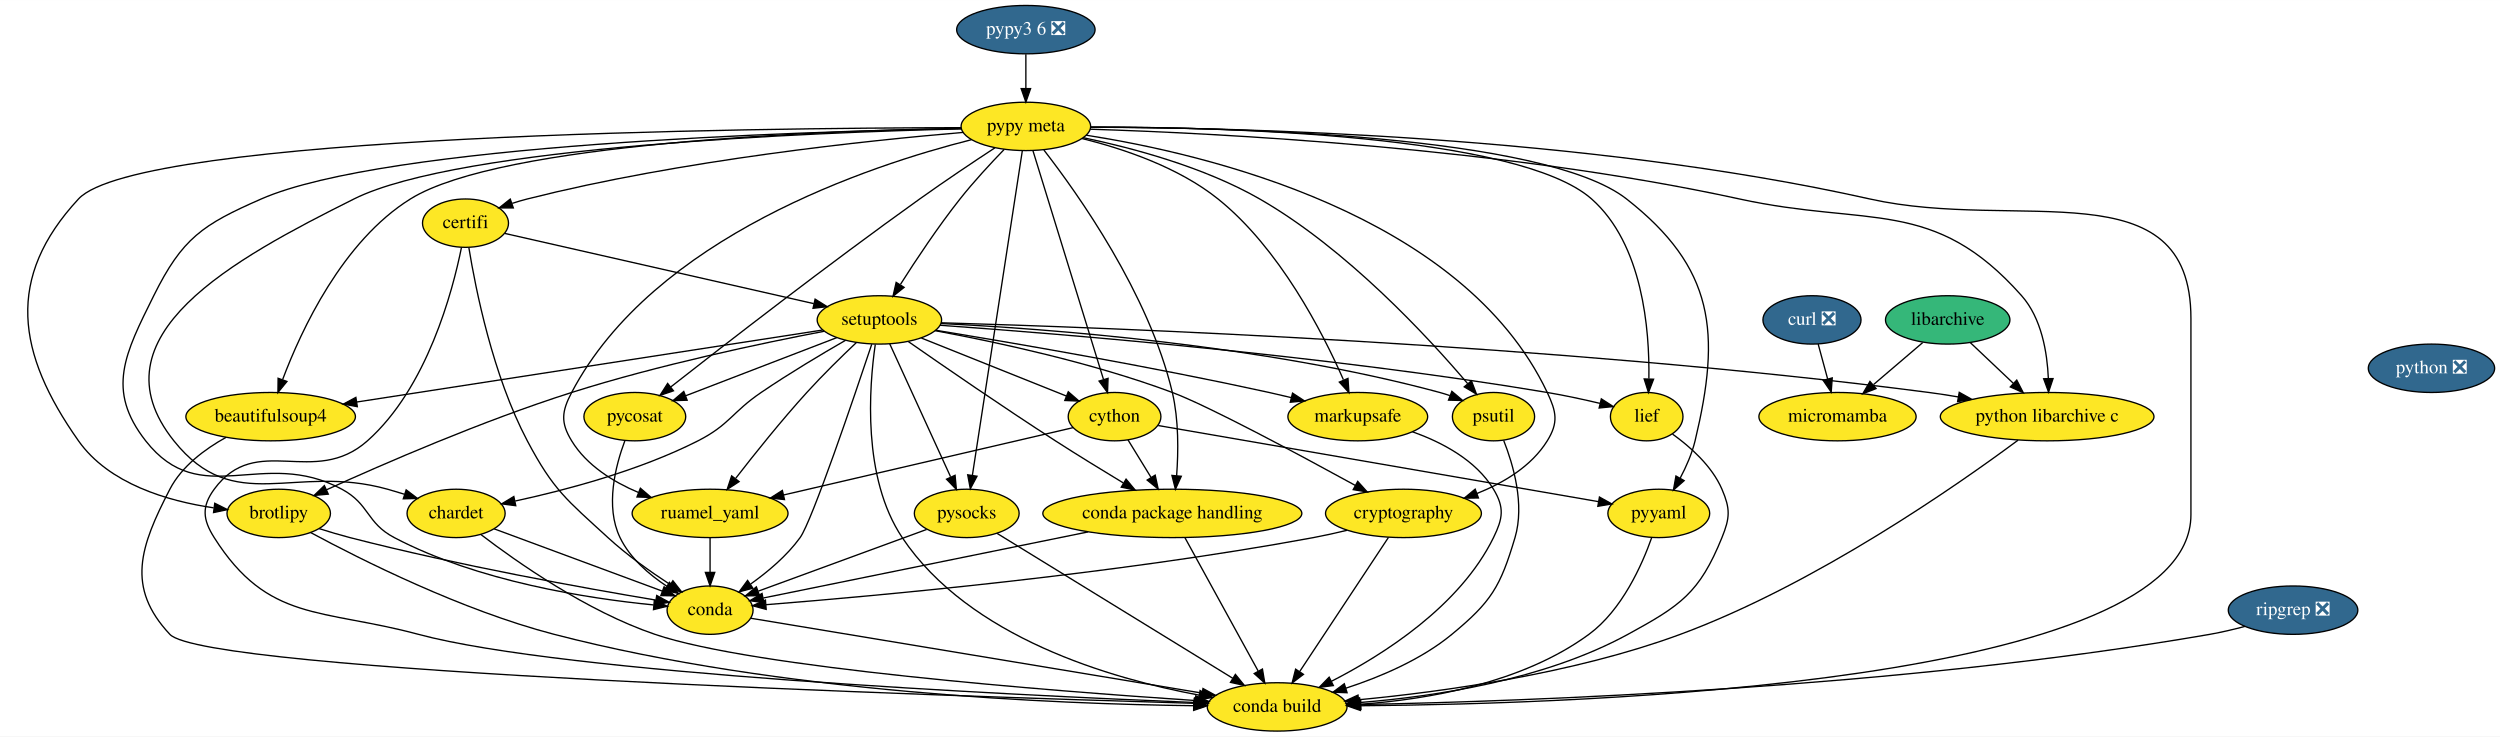
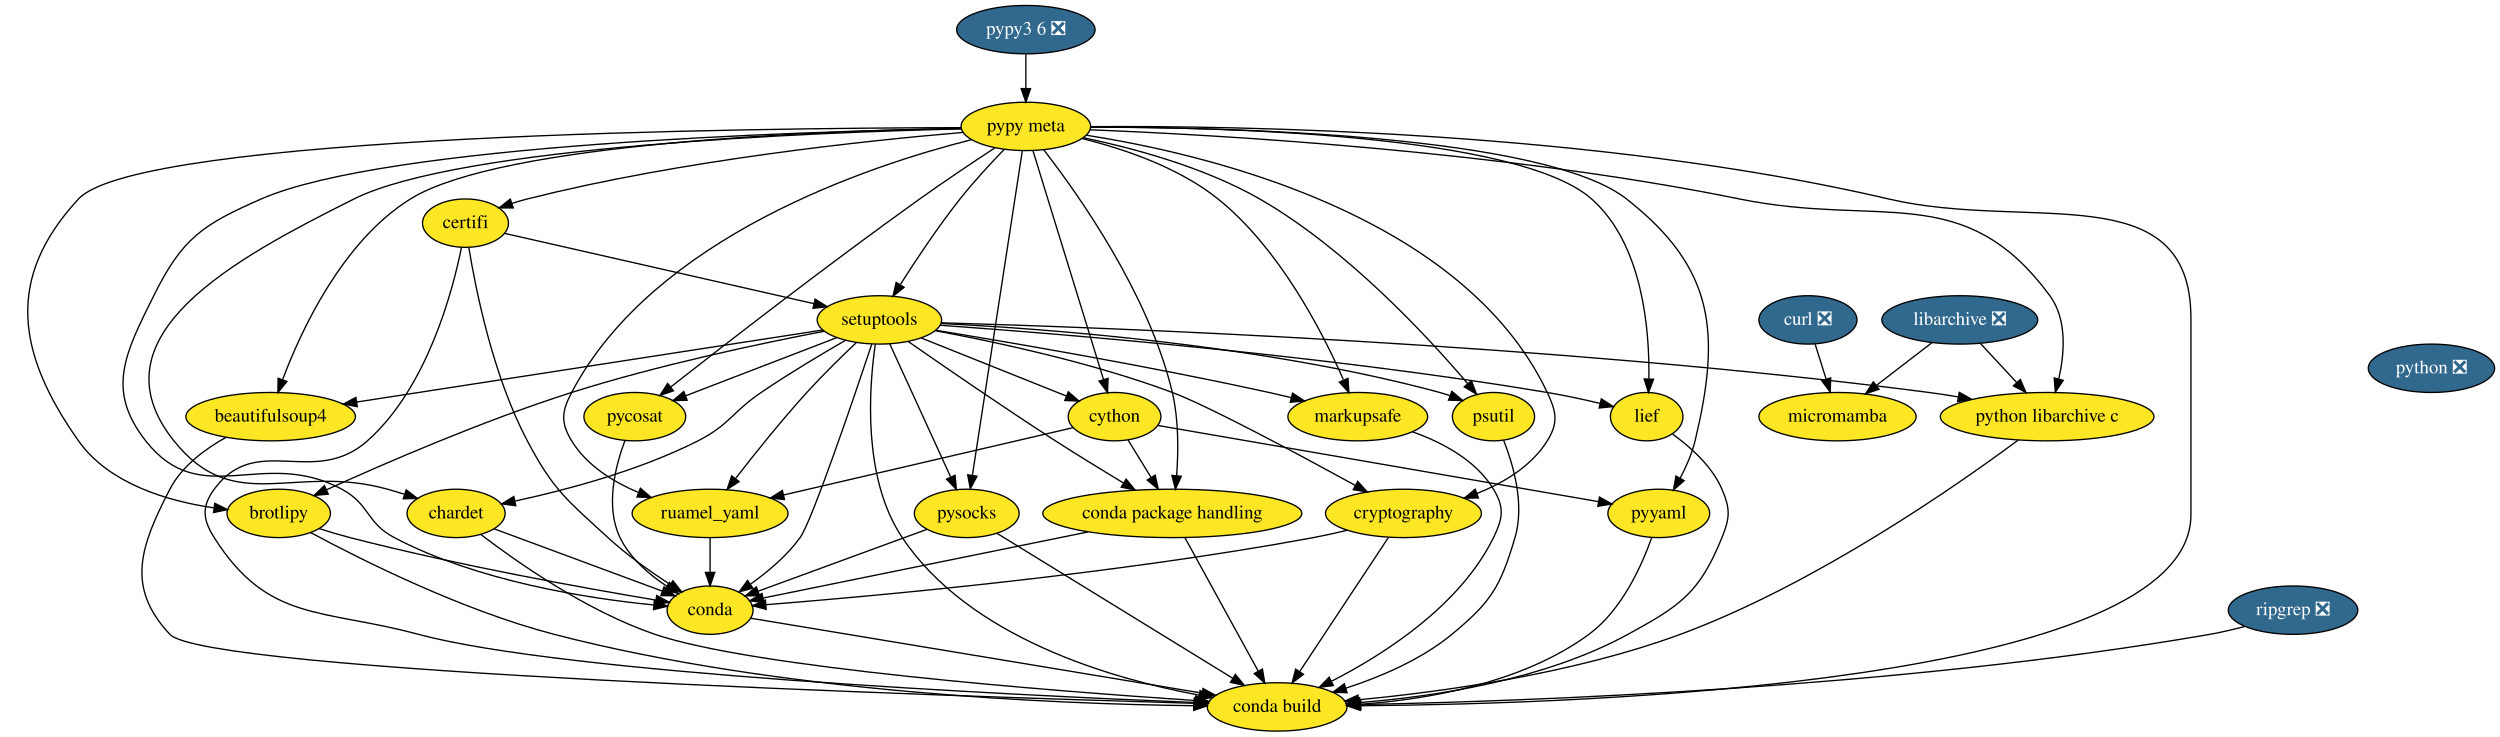
<svg xmlns="http://www.w3.org/2000/svg" xmlns:xlink="http://www.w3.org/1999/xlink" width="1860pt" height="548pt" viewBox="0.00 0.00 1860.41 548.00">
  <g id="graph0" class="graph" transform="scale(1 1) rotate(0) translate(4 544)">
    <polygon fill="white" stroke="transparent" points="-4,4 -4,-544 1856.41,-544 1856.41,4 -4,4" />
    <g id="node1" class="node">
      <g id="a_node1">
        <a xlink:href="https://github.com/conda-forge/beautifulsoup4-feedstock" xlink:title="beautifulsoup4">
          <ellipse fill="#fde725" stroke="black" cx="197.41" cy="-234" rx="63.09" ry="18" />
          <text text-anchor="middle" x="197.41" y="-230.3" font-family="Times,serif" font-size="14.00">beautifulsoup4</text>
        </a>
      </g>
    </g>
    <g id="node2" class="node">
      <g id="a_node2">
        <a xlink:href="https://github.com/conda-forge/conda-build-feedstock" xlink:title="conda build">
          <ellipse fill="#fde725" stroke="black" cx="946.41" cy="-18" rx="52" ry="18" />
          <text text-anchor="middle" x="946.41" y="-14.3" font-family="Times,serif" font-size="14.00">conda build</text>
        </a>
      </g>
    </g>
    <g id="edge1" class="edge">
      <path fill="none" stroke="black" d="M164.23,-218.62C148.52,-209.91 131.28,-197.13 122.41,-180 100.33,-137.38 89.57,-107.01 122.41,-72 148.41,-44.27 697.03,-26.11 884.36,-20.69" />
      <polygon fill="black" stroke="black" points="884.69,-24.19 894.59,-20.4 884.49,-17.19 884.69,-24.19" />
    </g>
    <g id="node3" class="node">
      <g id="a_node3">
        <a xlink:href="https://github.com/conda-forge/brotlipy-feedstock" xlink:title="brotlipy">
          <ellipse fill="#fde725" stroke="black" cx="203.41" cy="-162" rx="38.5" ry="18" />
          <text text-anchor="middle" x="203.41" y="-158.3" font-family="Times,serif" font-size="14.00">brotlipy</text>
        </a>
      </g>
    </g>
    <g id="edge2" class="edge">
      <path fill="none" stroke="black" d="M227.14,-147.77C264.46,-127.65 339.68,-89.83 408.41,-72 576.6,-28.35 782.91,-20.12 884.23,-18.9" />
      <polygon fill="black" stroke="black" points="884.33,-22.4 894.29,-18.8 884.26,-15.4 884.33,-22.4" />
    </g>
    <g id="node4" class="node">
      <g id="a_node4">
        <a xlink:href="https://github.com/conda-forge/conda-feedstock" xlink:title="conda">
          <ellipse fill="#fde725" stroke="black" cx="524.41" cy="-90" rx="32" ry="18" />
          <text text-anchor="middle" x="524.41" y="-86.3" font-family="Times,serif" font-size="14.00">conda</text>
        </a>
      </g>
    </g>
    <g id="edge3" class="edge">
      <path fill="none" stroke="black" d="M233.5,-150.68C240.94,-148.32 248.92,-145.93 256.41,-144 336.27,-123.37 431.3,-106.31 484.04,-97.49" />
      <polygon fill="black" stroke="black" points="484.71,-100.93 494.01,-95.84 483.57,-94.02 484.71,-100.93" />
    </g>
    <g id="edge4" class="edge">
      <path fill="none" stroke="black" d="M554.76,-83.97C625.09,-72.3 800.1,-43.27 890.46,-28.28" />
      <polygon fill="black" stroke="black" points="891.22,-31.7 900.51,-26.61 890.08,-24.8 891.22,-31.7" />
    </g>
    <g id="node5" class="node">
      <g id="a_node5">
        <a xlink:href="https://github.com/conda-forge/certifi-feedstock" xlink:title="certifi">
          <ellipse fill="#fde725" stroke="black" cx="342.41" cy="-378" rx="32" ry="18" />
          <text text-anchor="middle" x="342.41" y="-374.3" font-family="Times,serif" font-size="14.00">certifi</text>
        </a>
      </g>
    </g>
    <g id="edge5" class="edge">
      <path fill="none" stroke="black" d="M339.42,-359.94C332.81,-327.22 313.84,-255.4 269.41,-216 229.65,-180.75 186.82,-222.86 155.41,-180 145.95,-167.09 146.85,-157.52 155.41,-144 195.38,-80.83 235.22,-91.4 307.41,-72 415.3,-43 746.85,-26.89 884.99,-21.29" />
      <polygon fill="black" stroke="black" points="885.14,-24.79 894.99,-20.89 884.86,-17.79 885.14,-24.79" />
    </g>
    <g id="edge6" class="edge">
      <path fill="none" stroke="black" d="M344.93,-359.67C349.89,-329.18 362.72,-264.57 388.41,-216 407.88,-179.18 417.72,-172.16 448.41,-144 462.54,-131.03 480,-118.64 494.62,-109.11" />
      <polygon fill="black" stroke="black" points="496.75,-111.9 503.29,-103.56 492.98,-106 496.75,-111.9" />
    </g>
    <g id="node6" class="node">
      <g id="a_node6">
        <a xlink:href="https://github.com/conda-forge/setuptools-feedstock" xlink:title="setuptools">
          <ellipse fill="#fde725" stroke="black" cx="650.41" cy="-306" rx="46.29" ry="18" />
          <text text-anchor="middle" x="650.41" y="-302.3" font-family="Times,serif" font-size="14.00">setuptools</text>
        </a>
      </g>
    </g>
    <g id="edge7" class="edge">
      <path fill="none" stroke="black" d="M371.66,-370.35C424.61,-358.32 536.85,-332.81 601.59,-318.09" />
      <polygon fill="black" stroke="black" points="602.58,-321.46 611.56,-315.83 601.03,-314.63 602.58,-321.46" />
    </g>
    <g id="edge8" class="edge">
      <path fill="none" stroke="black" d="M608.2,-298.48C528.51,-286.16 355.51,-259.43 261.44,-244.89" />
      <polygon fill="black" stroke="black" points="261.9,-241.42 251.48,-243.36 260.83,-248.34 261.9,-241.42" />
    </g>
    <g id="edge9" class="edge">
      <path fill="none" stroke="black" d="M647.36,-287.76C642.78,-256.28 637.54,-188.61 667.41,-144 717.19,-69.64 822.41,-39.01 888.45,-26.76" />
      <polygon fill="black" stroke="black" points="889.07,-30.21 898.3,-25.01 887.85,-23.31 889.07,-30.21" />
    </g>
    <g id="edge10" class="edge">
      <path fill="none" stroke="black" d="M609.34,-297.56C563.09,-288.7 485.97,-272.5 421.41,-252 355.48,-231.06 281.47,-198.92 238.86,-179.53" />
      <polygon fill="black" stroke="black" points="240.3,-176.34 229.75,-175.37 237.38,-182.71 240.3,-176.34" />
    </g>
    <g id="edge11" class="edge">
      <path fill="none" stroke="black" d="M644.72,-287.87C631.7,-248.92 600.2,-156.15 591.41,-144 581.59,-130.43 567.39,-118.52 554.59,-109.44" />
      <polygon fill="black" stroke="black" points="556.27,-106.35 546.03,-103.63 552.33,-112.14 556.27,-106.35" />
    </g>
    <g id="node7" class="node">
      <g id="a_node7">
        <a xlink:href="https://github.com/conda-forge/chardet-feedstock" xlink:title="chardet">
          <ellipse fill="#fde725" stroke="black" cx="335.41" cy="-162" rx="36.5" ry="18" />
          <text text-anchor="middle" x="335.41" y="-158.3" font-family="Times,serif" font-size="14.00">chardet</text>
        </a>
      </g>
    </g>
    <g id="edge12" class="edge">
      <path fill="none" stroke="black" d="M625.29,-290.87C607.43,-280.59 583.04,-266.05 562.41,-252 540.66,-237.19 538.87,-227.92 515.41,-216 471.6,-193.75 416.94,-179.32 379.41,-171.22" />
      <polygon fill="black" stroke="black" points="379.81,-167.73 369.3,-169.1 378.37,-174.58 379.81,-167.73" />
    </g>
    <g id="node8" class="node">
      <g id="a_node8">
        <a xlink:href="https://github.com/conda-forge/cython-feedstock" xlink:title="cython">
          <ellipse fill="#fde725" stroke="black" cx="825.41" cy="-234" rx="34.5" ry="18" />
          <text text-anchor="middle" x="825.41" y="-230.3" font-family="Times,serif" font-size="14.00">cython</text>
        </a>
      </g>
    </g>
    <g id="edge13" class="edge">
      <path fill="none" stroke="black" d="M681.69,-292.49C711.99,-280.37 757.87,-262.02 789.6,-249.32" />
      <polygon fill="black" stroke="black" points="790.98,-252.54 798.96,-245.58 788.38,-246.04 790.98,-252.54" />
    </g>
    <g id="node9" class="node">
      <g id="a_node9">
        <a xlink:href="https://github.com/conda-forge/ruamel_yaml-feedstock" xlink:title="ruamel_yaml">
          <ellipse fill="#fde725" stroke="black" cx="524.41" cy="-162" rx="58" ry="18" />
          <text text-anchor="middle" x="524.41" y="-158.3" font-family="Times,serif" font-size="14.00">ruamel_yaml</text>
        </a>
      </g>
    </g>
    <g id="edge14" class="edge">
      <path fill="none" stroke="black" d="M633.37,-289.24C622.48,-278.94 608.24,-265.03 596.41,-252 577.57,-231.27 557.65,-206.39 543.55,-188.21" />
      <polygon fill="black" stroke="black" points="546,-185.66 537.13,-179.87 540.46,-189.93 546,-185.66" />
    </g>
    <g id="node10" class="node">
      <g id="a_node10">
        <a xlink:href="https://github.com/conda-forge/conda-package-handling-feedstock" xlink:title="conda package handling">
          <ellipse fill="#fde725" stroke="black" cx="868.41" cy="-162" rx="96.38" ry="18" />
          <text text-anchor="middle" x="868.41" y="-158.3" font-family="Times,serif" font-size="14.00">conda package handling</text>
        </a>
      </g>
    </g>
    <g id="edge15" class="edge">
      <path fill="none" stroke="black" d="M671.97,-289.86C697.76,-271.88 742.34,-241.15 781.41,-216 797.82,-205.44 816.24,-194.13 831.9,-184.69" />
      <polygon fill="black" stroke="black" points="833.99,-187.51 840.76,-179.36 830.39,-181.51 833.99,-187.51" />
    </g>
    <g id="node11" class="node">
      <g id="a_node11">
        <a xlink:href="https://github.com/conda-forge/python-libarchive-c-feedstock" xlink:title="python libarchive c">
          <ellipse fill="#fde725" stroke="black" cx="1519.41" cy="-234" rx="79.5" ry="18" />
          <text text-anchor="middle" x="1519.41" y="-230.3" font-family="Times,serif" font-size="14.00">python libarchive c</text>
        </a>
      </g>
    </g>
    <g id="edge16" class="edge">
      <path fill="none" stroke="black" d="M696.38,-303.86C817.25,-300.42 1153.79,-288.1 1431.41,-252 1438.51,-251.08 1445.91,-249.93 1453.27,-248.68" />
      <polygon fill="black" stroke="black" points="1454,-252.11 1463.24,-246.92 1452.78,-245.21 1454,-252.11" />
    </g>
    <g id="node12" class="node">
      <g id="a_node12">
        <a xlink:href="https://github.com/conda-forge/markupsafe-feedstock" xlink:title="markupsafe">
          <ellipse fill="#fde725" stroke="black" cx="1006.41" cy="-234" rx="52" ry="18" />
          <text text-anchor="middle" x="1006.41" y="-230.3" font-family="Times,serif" font-size="14.00">markupsafe</text>
        </a>
      </g>
    </g>
    <g id="edge17" class="edge">
      <path fill="none" stroke="black" d="M692.38,-298.3C748.94,-289.04 852.68,-271.29 940.41,-252 945.75,-250.82 951.32,-249.52 956.86,-248.17" />
      <polygon fill="black" stroke="black" points="957.87,-251.52 966.73,-245.71 956.18,-244.73 957.87,-251.52" />
    </g>
    <g id="node13" class="node">
      <g id="a_node13">
        <a xlink:href="https://github.com/conda-forge/psutil-feedstock" xlink:title="psutil">
          <ellipse fill="#fde725" stroke="black" cx="1107.41" cy="-234" rx="30.59" ry="18" />
          <text text-anchor="middle" x="1107.41" y="-230.3" font-family="Times,serif" font-size="14.00">psutil</text>
        </a>
      </g>
    </g>
    <g id="edge18" class="edge">
      <path fill="none" stroke="black" d="M696.25,-303.29C773.89,-299.49 935.67,-287.63 1067.41,-252 1069.89,-251.33 1072.43,-250.53 1074.95,-249.66" />
      <polygon fill="black" stroke="black" points="1076.43,-252.84 1084.52,-246 1073.93,-246.3 1076.43,-252.84" />
    </g>
    <g id="node14" class="node">
      <g id="a_node14">
        <a xlink:href="https://github.com/conda-forge/pycosat-feedstock" xlink:title="pycosat">
          <ellipse fill="#fde725" stroke="black" cx="468.41" cy="-234" rx="37.89" ry="18" />
          <text text-anchor="middle" x="468.41" y="-230.3" font-family="Times,serif" font-size="14.00">pycosat</text>
        </a>
      </g>
    </g>
    <g id="edge19" class="edge">
      <path fill="none" stroke="black" d="M618.7,-292.81C587.37,-280.76 539.43,-262.32 506.15,-249.52" />
      <polygon fill="black" stroke="black" points="507.35,-246.23 496.76,-245.9 504.83,-252.76 507.35,-246.23" />
    </g>
    <g id="node15" class="node">
      <g id="a_node15">
        <a xlink:href="https://github.com/conda-forge/pysocks-feedstock" xlink:title="pysocks">
          <ellipse fill="#fde725" stroke="black" cx="715.41" cy="-162" rx="39" ry="18" />
          <text text-anchor="middle" x="715.41" y="-158.3" font-family="Times,serif" font-size="14.00">pysocks</text>
        </a>
      </g>
    </g>
    <g id="edge20" class="edge">
      <path fill="none" stroke="black" d="M658.12,-288.15C669.31,-263.71 690.15,-218.17 703.37,-189.29" />
      <polygon fill="black" stroke="black" points="706.73,-190.37 707.71,-179.82 700.36,-187.46 706.73,-190.37" />
    </g>
    <g id="node16" class="node">
      <g id="a_node16">
        <a xlink:href="https://github.com/conda-forge/cryptography-feedstock" xlink:title="cryptography">
          <ellipse fill="#fde725" stroke="black" cx="1040.41" cy="-162" rx="58" ry="18" />
          <text text-anchor="middle" x="1040.41" y="-158.3" font-family="Times,serif" font-size="14.00">cryptography</text>
        </a>
      </g>
    </g>
    <g id="edge21" class="edge">
      <path fill="none" stroke="black" d="M691.86,-297.98C736.38,-289.74 808.76,-274.31 868.41,-252 895.25,-241.96 962.63,-205.82 1004.64,-182.79" />
      <polygon fill="black" stroke="black" points="1006.37,-185.84 1013.45,-177.95 1003,-179.7 1006.37,-185.84" />
    </g>
    <g id="node17" class="node">
      <g id="a_node17">
        <a xlink:href="https://github.com/conda-forge/lief-feedstock" xlink:title="lief">
          <ellipse fill="#fde725" stroke="black" cx="1221.41" cy="-234" rx="27" ry="18" />
          <text text-anchor="middle" x="1221.41" y="-230.3" font-family="Times,serif" font-size="14.00">lief</text>
        </a>
      </g>
    </g>
    <g id="edge22" class="edge">
      <path fill="none" stroke="black" d="M695.54,-302C783.12,-295.79 982.02,-279.71 1147.41,-252 1160.31,-249.84 1174.32,-246.8 1186.65,-243.89" />
      <polygon fill="black" stroke="black" points="1187.65,-247.25 1196.55,-241.49 1186.01,-240.44 1187.65,-247.25" />
    </g>
    <g id="edge23" class="edge">
      <path fill="none" stroke="black" d="M353.73,-146.38C380.48,-125.9 432.59,-89.27 483.41,-72 556.41,-47.18 777.36,-29.94 885.49,-22.75" />
      <polygon fill="black" stroke="black" points="885.84,-26.23 895.59,-22.09 885.38,-19.25 885.84,-26.23" />
    </g>
    <g id="edge24" class="edge">
      <path fill="none" stroke="black" d="M363.7,-150.52C397.02,-138.18 452.41,-117.66 488.67,-104.24" />
      <polygon fill="black" stroke="black" points="490.19,-107.4 498.36,-100.65 487.76,-100.84 490.19,-107.4" />
    </g>
    <g id="edge27" class="edge">
      <path fill="none" stroke="black" d="M794.61,-225.84C743.91,-214.05 642.19,-190.39 579.05,-175.71" />
      <polygon fill="black" stroke="black" points="579.79,-172.29 569.26,-173.43 578.2,-179.1 579.79,-172.29" />
    </g>
    <g id="edge28" class="edge">
      <path fill="none" stroke="black" d="M835.38,-216.76C840.49,-208.44 846.84,-198.1 852.6,-188.73" />
      <polygon fill="black" stroke="black" points="855.64,-190.48 857.89,-180.12 849.67,-186.81 855.64,-190.48" />
    </g>
    <g id="node20" class="node">
      <g id="a_node20">
        <a xlink:href="https://github.com/conda-forge/pyyaml-feedstock" xlink:title="pyyaml">
          <ellipse fill="#fde725" stroke="black" cx="1230.41" cy="-162" rx="37.89" ry="18" />
          <text text-anchor="middle" x="1230.41" y="-158.3" font-family="Times,serif" font-size="14.00">pyyaml</text>
        </a>
      </g>
    </g>
    <g id="edge26" class="edge">
      <path fill="none" stroke="black" d="M857.87,-227.39C929.87,-214.95 1103.09,-185.01 1185.45,-170.77" />
      <polygon fill="black" stroke="black" points="1186.25,-174.18 1195.5,-169.03 1185.05,-167.29 1186.25,-174.18" />
    </g>
    <g id="edge30" class="edge">
      <path fill="none" stroke="black" d="M524.41,-143.7C524.41,-135.98 524.41,-126.71 524.41,-118.11" />
      <polygon fill="black" stroke="black" points="527.91,-118.1 524.41,-108.1 520.91,-118.1 527.91,-118.1" />
    </g>
    <g id="edge31" class="edge">
      <path fill="none" stroke="black" d="M877.82,-143.87C891.36,-119.22 916.45,-73.54 932.24,-44.79" />
      <polygon fill="black" stroke="black" points="935.46,-46.2 937.21,-35.75 929.32,-42.83 935.46,-46.2" />
    </g>
    <g id="edge32" class="edge">
      <path fill="none" stroke="black" d="M805.71,-148.24C735.33,-133.92 623.25,-111.11 564.04,-99.07" />
      <polygon fill="black" stroke="black" points="564.47,-95.58 553.97,-97.02 563.07,-102.44 564.47,-95.58" />
    </g>
    <g id="edge35" class="edge">
      <path fill="none" stroke="black" d="M1497.78,-216.52C1453.31,-183.51 1347.31,-109.28 1246.41,-72 1166.63,-42.53 1068.71,-29.17 1006.92,-23.31" />
      <polygon fill="black" stroke="black" points="1007.22,-19.82 996.94,-22.4 1006.58,-26.79 1007.22,-19.82" />
    </g>
    <g id="edge36" class="edge">
      <path fill="none" stroke="black" d="M1047.07,-222.77C1069.04,-214.94 1094.29,-201.69 1107.41,-180 1115.68,-166.31 1114.44,-158.37 1107.41,-144 1082.48,-93.1 1025.73,-56.96 986.73,-37.04" />
      <polygon fill="black" stroke="black" points="988.23,-33.88 977.72,-32.56 985.11,-40.14 988.23,-33.88" />
    </g>
    <g id="edge37" class="edge">
      <path fill="none" stroke="black" d="M1114.97,-216.34C1122.12,-198.26 1130.75,-168.68 1123.41,-144 1112.51,-107.37 1105.88,-96.32 1076.41,-72 1053.57,-53.16 1023.13,-40.26 997.45,-31.91" />
      <polygon fill="black" stroke="black" points="998.45,-28.56 987.87,-28.93 996.38,-35.25 998.45,-28.56" />
    </g>
    <g id="edge38" class="edge">
      <path fill="none" stroke="black" d="M460.98,-216.02C454.02,-197.41 446.22,-167.12 457.41,-144 464.77,-128.78 478.87,-116.6 492.24,-107.78" />
      <polygon fill="black" stroke="black" points="494.17,-110.7 500.84,-102.46 490.5,-104.74 494.17,-110.7" />
    </g>
    <g id="edge39" class="edge">
      <path fill="none" stroke="black" d="M737.98,-147.13C778.93,-121.95 865.65,-68.64 913.31,-39.35" />
      <polygon fill="black" stroke="black" points="915.33,-42.21 922.01,-34 911.66,-36.25 915.33,-42.21" />
    </g>
    <g id="edge40" class="edge">
      <path fill="none" stroke="black" d="M685.56,-150.06C651.71,-137.66 596.52,-117.43 560.33,-104.17" />
      <polygon fill="black" stroke="black" points="561.26,-100.78 550.66,-100.62 558.85,-107.35 561.26,-100.78" />
    </g>
    <g id="edge41" class="edge">
      <path fill="none" stroke="black" d="M1029.25,-144.15C1012.93,-119.49 982.4,-73.37 963.31,-44.53" />
      <polygon fill="black" stroke="black" points="965.98,-42.23 957.54,-35.82 960.15,-46.1 965.98,-42.23" />
    </g>
    <g id="edge42" class="edge">
      <path fill="none" stroke="black" d="M998.42,-149.45C990.17,-147.44 981.55,-145.51 973.41,-144 824.75,-116.49 645.63,-100.37 566.03,-94.08" />
      <polygon fill="black" stroke="black" points="566.16,-90.58 555.92,-93.29 565.62,-97.56 566.16,-90.58" />
    </g>
    <g id="edge43" class="edge">
      <path fill="none" stroke="black" d="M1240.64,-221.02C1253.71,-211.65 1269.94,-197.34 1277.41,-180 1283.73,-165.3 1283.43,-158.82 1277.41,-144 1260.62,-102.65 1246.58,-93.39 1207.41,-72 1144.95,-37.89 1063.24,-25.63 1008.02,-21.29" />
      <polygon fill="black" stroke="black" points="1008.25,-17.8 998.02,-20.56 1007.74,-24.78 1008.25,-17.8" />
    </g>
    <g id="node18" class="node">
      <g id="a_node18">
        <a xlink:href="https://github.com/conda-forge/curl-feedstock/pull/79" xlink:title="curl ❎">
-           <ellipse fill="#31688e" stroke="black" cx="1344.41" cy="-306" rx="36.5" ry="18" />
-           <text text-anchor="middle" x="1344.41" y="-302.3" font-family="Times,serif" font-size="14.00" fill="white">curl ❎</text>
+           <ellipse fill="#31688e" stroke="black" cx="1341.41" cy="-306" rx="36.5" ry="18" />
+           <text text-anchor="middle" x="1341.41" y="-302.3" font-family="Times,serif" font-size="14.00" fill="white">curl ❎</text>
        </a>
      </g>
    </g>
    <g id="node19" class="node">
      <g id="a_node19">
        <a xlink:href="https://github.com/conda-forge/micromamba-feedstock" xlink:title="micromamba">
          <ellipse fill="#fde725" stroke="black" cx="1363.41" cy="-234" rx="58.5" ry="18" />
          <text text-anchor="middle" x="1363.41" y="-230.3" font-family="Times,serif" font-size="14.00">micromamba</text>
        </a>
      </g>
    </g>
    <g id="edge25" class="edge">
-       <path fill="none" stroke="black" d="M1349.01,-288.05C1351.12,-280.26 1353.68,-270.82 1356.06,-262.08" />
-       <polygon fill="black" stroke="black" points="1359.48,-262.84 1358.72,-252.28 1352.72,-261.01 1359.48,-262.84" />
+       <path fill="none" stroke="black" d="M1346.73,-288.05C1349.18,-280.26 1352.15,-270.82 1354.9,-262.08" />
+       <polygon fill="black" stroke="black" points="1358.32,-262.86 1357.98,-252.28 1351.64,-260.77 1358.32,-262.86" />
    </g>
    <g id="edge29" class="edge">
      <path fill="none" stroke="black" d="M1225.17,-144.07C1217.99,-123.74 1203.07,-90.11 1178.41,-72 1128.87,-35.63 1058.57,-23.63 1008.36,-19.96" />
      <polygon fill="black" stroke="black" points="1008.49,-16.46 998.28,-19.32 1008.04,-23.45 1008.49,-16.46" />
    </g>
    <g id="node21" class="node">
      <g id="a_node21">
-         <a xlink:href="https://github.com/conda-forge/libarchive-feedstock" xlink:title="libarchive">
-           <ellipse fill="#35b779" stroke="black" cx="1445.41" cy="-306" rx="46.29" ry="18" />
-           <text text-anchor="middle" x="1445.41" y="-302.3" font-family="Times,serif" font-size="14.00">libarchive</text>
+         <a xlink:href="https://github.com/conda-forge/libarchive-feedstock/pull/53" xlink:title="libarchive ❎">
+           <ellipse fill="#31688e" stroke="black" cx="1454.41" cy="-306" rx="58" ry="18" />
+           <text text-anchor="middle" x="1454.41" y="-302.3" font-family="Times,serif" font-size="14.00" fill="white">libarchive ❎</text>
        </a>
      </g>
    </g>
    <g id="edge34" class="edge">
-       <path fill="none" stroke="black" d="M1462.2,-289.12C1471.67,-280.16 1483.69,-268.79 1494.26,-258.79" />
-       <polygon fill="black" stroke="black" points="1496.79,-261.21 1501.65,-251.8 1491.98,-256.13 1496.79,-261.21" />
+       <path fill="none" stroke="black" d="M1469.81,-288.41C1477.87,-279.73 1487.89,-268.95 1496.8,-259.34" />
+       <polygon fill="black" stroke="black" points="1499.42,-261.67 1503.66,-251.96 1494.29,-256.9 1499.42,-261.67" />
    </g>
    <g id="edge33" class="edge">
-       <path fill="none" stroke="black" d="M1426.8,-289.12C1415.97,-279.87 1402.14,-268.07 1390.16,-257.84" />
-       <polygon fill="black" stroke="black" points="1392.1,-254.89 1382.22,-251.06 1387.56,-260.22 1392.1,-254.89" />
+       <path fill="none" stroke="black" d="M1433.76,-289.12C1421.51,-279.7 1405.8,-267.61 1392.33,-257.25" />
+       <polygon fill="black" stroke="black" points="1394.35,-254.39 1384.29,-251.06 1390.08,-259.93 1394.35,-254.39" />
    </g>
    <g id="node22" class="node">
      <g id="a_node22">
        <a xlink:href="https://github.com/conda-forge/python-feedstock/pull/376" xlink:title="python ❎">
          <ellipse fill="#31688e" stroke="black" cx="1805.41" cy="-270" rx="47" ry="18" />
          <text text-anchor="middle" x="1805.41" y="-266.3" font-family="Times,serif" font-size="14.00" fill="white">python ❎</text>
        </a>
      </g>
    </g>
    <g id="node23" class="node">
      <g id="a_node23">
        <a xlink:href="https://github.com/conda-forge/pypy3.6-feedstock/pull/25" xlink:title="pypy3 6 ❎">
          <ellipse fill="#31688e" stroke="black" cx="759.41" cy="-522" rx="51.5" ry="18" />
          <text text-anchor="middle" x="759.41" y="-518.3" font-family="Times,serif" font-size="14.00" fill="white">pypy3 6 ❎</text>
        </a>
      </g>
    </g>
    <g id="node24" class="node">
      <g id="a_node24">
        <a xlink:href="https://github.com/conda-forge/pypy-meta-feedstock" xlink:title="pypy meta">
          <ellipse fill="#fde725" stroke="black" cx="759.41" cy="-450" rx="48.19" ry="18" />
          <text text-anchor="middle" x="759.41" y="-446.3" font-family="Times,serif" font-size="14.00">pypy meta</text>
        </a>
      </g>
    </g>
    <g id="edge44" class="edge">
      <path fill="none" stroke="black" d="M759.41,-503.7C759.41,-495.98 759.41,-486.71 759.41,-478.11" />
      <polygon fill="black" stroke="black" points="762.91,-478.1 759.41,-468.1 755.91,-478.1 762.91,-478.1" />
    </g>
    <g id="edge45" class="edge">
      <path fill="none" stroke="black" d="M711.46,-448.54C608.28,-446.75 369.04,-438.05 301.41,-396 250.91,-364.6 220.23,-298.59 206.31,-261.59" />
      <polygon fill="black" stroke="black" points="209.53,-260.18 202.83,-251.97 202.95,-262.56 209.53,-260.18" />
    </g>
    <g id="edge46" class="edge">
-       <path fill="none" stroke="black" d="M807.74,-449.36C913.97,-449.2 1175.2,-443.53 1387.41,-396 1498.01,-371.23 1626.41,-420.35 1626.41,-307 1626.41,-307 1626.41,-307 1626.41,-161 1626.41,-35.41 1176.36,-20.18 1008.52,-18.87" />
+       <path fill="none" stroke="black" d="M807.67,-449.81C915.62,-450.59 1184.14,-446.76 1401.41,-396 1506.13,-371.53 1626.41,-414.54 1626.41,-307 1626.41,-307 1626.41,-307 1626.41,-161 1626.41,-35.41 1176.36,-20.18 1008.52,-18.87" />
      <polygon fill="black" stroke="black" points="1008.38,-15.37 998.36,-18.81 1008.33,-22.37 1008.38,-15.37" />
    </g>
    <g id="edge47" class="edge">
      <path fill="none" stroke="black" d="M711.25,-449.07C559.55,-448.81 98.96,-444.03 54.41,-396 0,-337.35 8.28,-281.36 54.41,-216 77,-183.98 120.72,-171.19 154.98,-166.14" />
      <polygon fill="black" stroke="black" points="155.81,-169.56 165.28,-164.81 154.91,-162.62 155.81,-169.56" />
    </g>
    <g id="edge48" class="edge">
      <path fill="none" stroke="black" d="M711.31,-448.38C591.64,-446.22 283.44,-436.75 190.41,-396 146.59,-376.81 131.67,-366.85 110.41,-324 89.04,-280.94 74.76,-253.84 104.41,-216 145.62,-163.39 191.55,-211.66 250.41,-180 271.18,-168.82 268.52,-154.97 289.41,-144 351.67,-111.3 433.54,-98.69 482.38,-93.89" />
      <polygon fill="black" stroke="black" points="482.94,-97.35 492.58,-92.95 482.3,-90.38 482.94,-97.35" />
    </g>
    <g id="edge49" class="edge">
      <path fill="none" stroke="black" d="M712.81,-445.53C641.91,-439.55 503.04,-425.02 388.41,-396 384.72,-395.07 380.93,-393.94 377.17,-392.72" />
      <polygon fill="black" stroke="black" points="378,-389.31 367.41,-389.33 375.71,-395.92 378,-389.31" />
    </g>
    <g id="edge50" class="edge">
      <path fill="none" stroke="black" d="M743.28,-432.87C733.38,-422.65 720.67,-408.97 710.41,-396 694.15,-375.47 677.67,-350.67 666.1,-332.46" />
      <polygon fill="black" stroke="black" points="668.81,-330.21 660.53,-323.6 662.89,-333.93 668.81,-330.21" />
    </g>
    <g id="edge51" class="edge">
      <path fill="none" stroke="black" d="M711.36,-448.15C602.02,-445.55 337.98,-435.27 259.41,-396 170.19,-351.41 63.16,-293.92 125.41,-216 170.63,-159.39 214.62,-199.48 284.41,-180 288.5,-178.86 292.76,-177.58 296.98,-176.26" />
      <polygon fill="black" stroke="black" points="298.26,-179.52 306.7,-173.12 296.11,-172.86 298.26,-179.52" />
    </g>
    <g id="edge52" class="edge">
      <path fill="none" stroke="black" d="M764.7,-431.85C776.17,-394.66 803.39,-306.37 817.15,-261.77" />
      <polygon fill="black" stroke="black" points="820.58,-262.52 820.18,-251.94 813.89,-260.46 820.58,-262.52" />
    </g>
    <g id="edge54" class="edge">
      <path fill="none" stroke="black" d="M718.85,-440.09C643.11,-420.95 482.3,-367.89 421.41,-252 413.97,-237.84 413.07,-229.66 421.41,-216 432.52,-197.78 452.13,-185.56 471.27,-177.49" />
      <polygon fill="black" stroke="black" points="472.54,-180.75 480.59,-173.86 470,-174.23 472.54,-180.75" />
    </g>
    <g id="edge55" class="edge">
      <path fill="none" stroke="black" d="M772.81,-432.42C797.92,-400.11 851.07,-325.42 868.41,-252 873.22,-231.61 872.93,-207.84 871.6,-190" />
      <polygon fill="black" stroke="black" points="875.08,-189.64 870.7,-180 868.11,-190.27 875.08,-189.64" />
    </g>
    <g id="edge56" class="edge">
-       <path fill="none" stroke="black" d="M807.22,-447.91C900.96,-444.97 1115.03,-434.28 1290.41,-396 1386.8,-374.96 1434.95,-397.82 1500.41,-324 1515.27,-307.24 1519.49,-281.76 1520.31,-262.34" />
-       <polygon fill="black" stroke="black" points="1523.81,-262.33 1520.46,-252.28 1516.81,-262.23 1523.81,-262.33" />
+       <path fill="none" stroke="black" d="M807.13,-447.47C900.71,-443.77 1114.51,-431.8 1290.41,-396 1395.78,-374.55 1457.68,-410.62 1521.41,-324 1534.31,-306.46 1532.41,-281.26 1528.08,-262.16" />
+       <polygon fill="black" stroke="black" points="1531.41,-261.05 1525.51,-252.25 1524.64,-262.81 1531.41,-261.05" />
    </g>
    <g id="edge57" class="edge">
      <path fill="none" stroke="black" d="M801.13,-440.99C831.72,-433.45 872.87,-419.69 902.41,-396 948.12,-359.33 980.16,-296.92 995.7,-261.54" />
      <polygon fill="black" stroke="black" points="999.11,-262.47 999.82,-251.9 992.67,-259.72 999.11,-262.47" />
    </g>
    <g id="edge58" class="edge">
      <path fill="none" stroke="black" d="M801.98,-441.62C838.59,-434.01 891.92,-419.82 933.41,-396 998.17,-358.82 1058.54,-293.46 1088.21,-258.55" />
      <polygon fill="black" stroke="black" points="1090.99,-260.68 1094.74,-250.77 1085.63,-256.18 1090.99,-260.68" />
    </g>
    <g id="edge59" class="edge">
      <path fill="none" stroke="black" d="M736.35,-434.04C720.46,-423.61 698.95,-409.25 680.41,-396 612.47,-347.48 534.84,-287.26 495.04,-256.02" />
      <polygon fill="black" stroke="black" points="497.16,-253.24 487.13,-249.81 492.83,-258.74 497.16,-253.24" />
    </g>
    <g id="edge60" class="edge">
      <path fill="none" stroke="black" d="M756.79,-431.97C749.44,-384.19 728.58,-248.62 719.6,-190.27" />
      <polygon fill="black" stroke="black" points="723.05,-189.66 718.07,-180.31 716.13,-190.72 723.05,-189.66" />
    </g>
    <g id="edge61" class="edge">
      <path fill="none" stroke="black" d="M804.25,-443.45C892.22,-429.74 1084.32,-385.12 1147.41,-252 1154.26,-237.54 1155.84,-229.59 1147.41,-216 1135.7,-197.14 1115.08,-184.79 1095.04,-176.8" />
      <polygon fill="black" stroke="black" points="1096.2,-173.49 1085.6,-173.32 1093.78,-180.06 1096.2,-173.49" />
    </g>
    <g id="edge62" class="edge">
      <path fill="none" stroke="black" d="M807.52,-449.51C906.03,-449.52 1126.01,-444.03 1180.41,-396 1218.52,-362.35 1223.58,-298.71 1223.04,-262.33" />
      <polygon fill="black" stroke="black" points="1226.53,-261.87 1222.73,-251.98 1219.53,-262.08 1226.53,-261.87" />
    </g>
    <g id="edge53" class="edge">
      <path fill="none" stroke="black" d="M807.69,-449.42C910.24,-449.37 1145.37,-443.86 1206.41,-396 1271.84,-344.69 1276.81,-296.85 1257.41,-216 1255.13,-206.52 1250.86,-196.82 1246.37,-188.35" />
      <polygon fill="black" stroke="black" points="1249.28,-186.38 1241.31,-179.39 1243.18,-189.82 1249.28,-186.38" />
    </g>
    <g id="node25" class="node">
      <g id="a_node25">
        <a xlink:href="https://github.com/conda-forge/ripgrep-feedstock/pull/15" xlink:title="ripgrep ❎">
          <ellipse fill="#31688e" stroke="black" cx="1702.41" cy="-90" rx="48.19" ry="18" />
          <text text-anchor="middle" x="1702.41" y="-86.3" font-family="Times,serif" font-size="14.00" fill="white">ripgrep ❎</text>
        </a>
      </g>
    </g>
    <g id="edge63" class="edge">
      <path fill="none" stroke="black" d="M1666.61,-77.93C1658.09,-75.65 1648.98,-73.49 1640.41,-72 1409.91,-31.98 1131.11,-22.18 1008.91,-19.78" />
      <polygon fill="black" stroke="black" points="1008.69,-16.27 998.63,-19.59 1008.56,-23.27 1008.69,-16.27" />
    </g>
  </g>
</svg>
